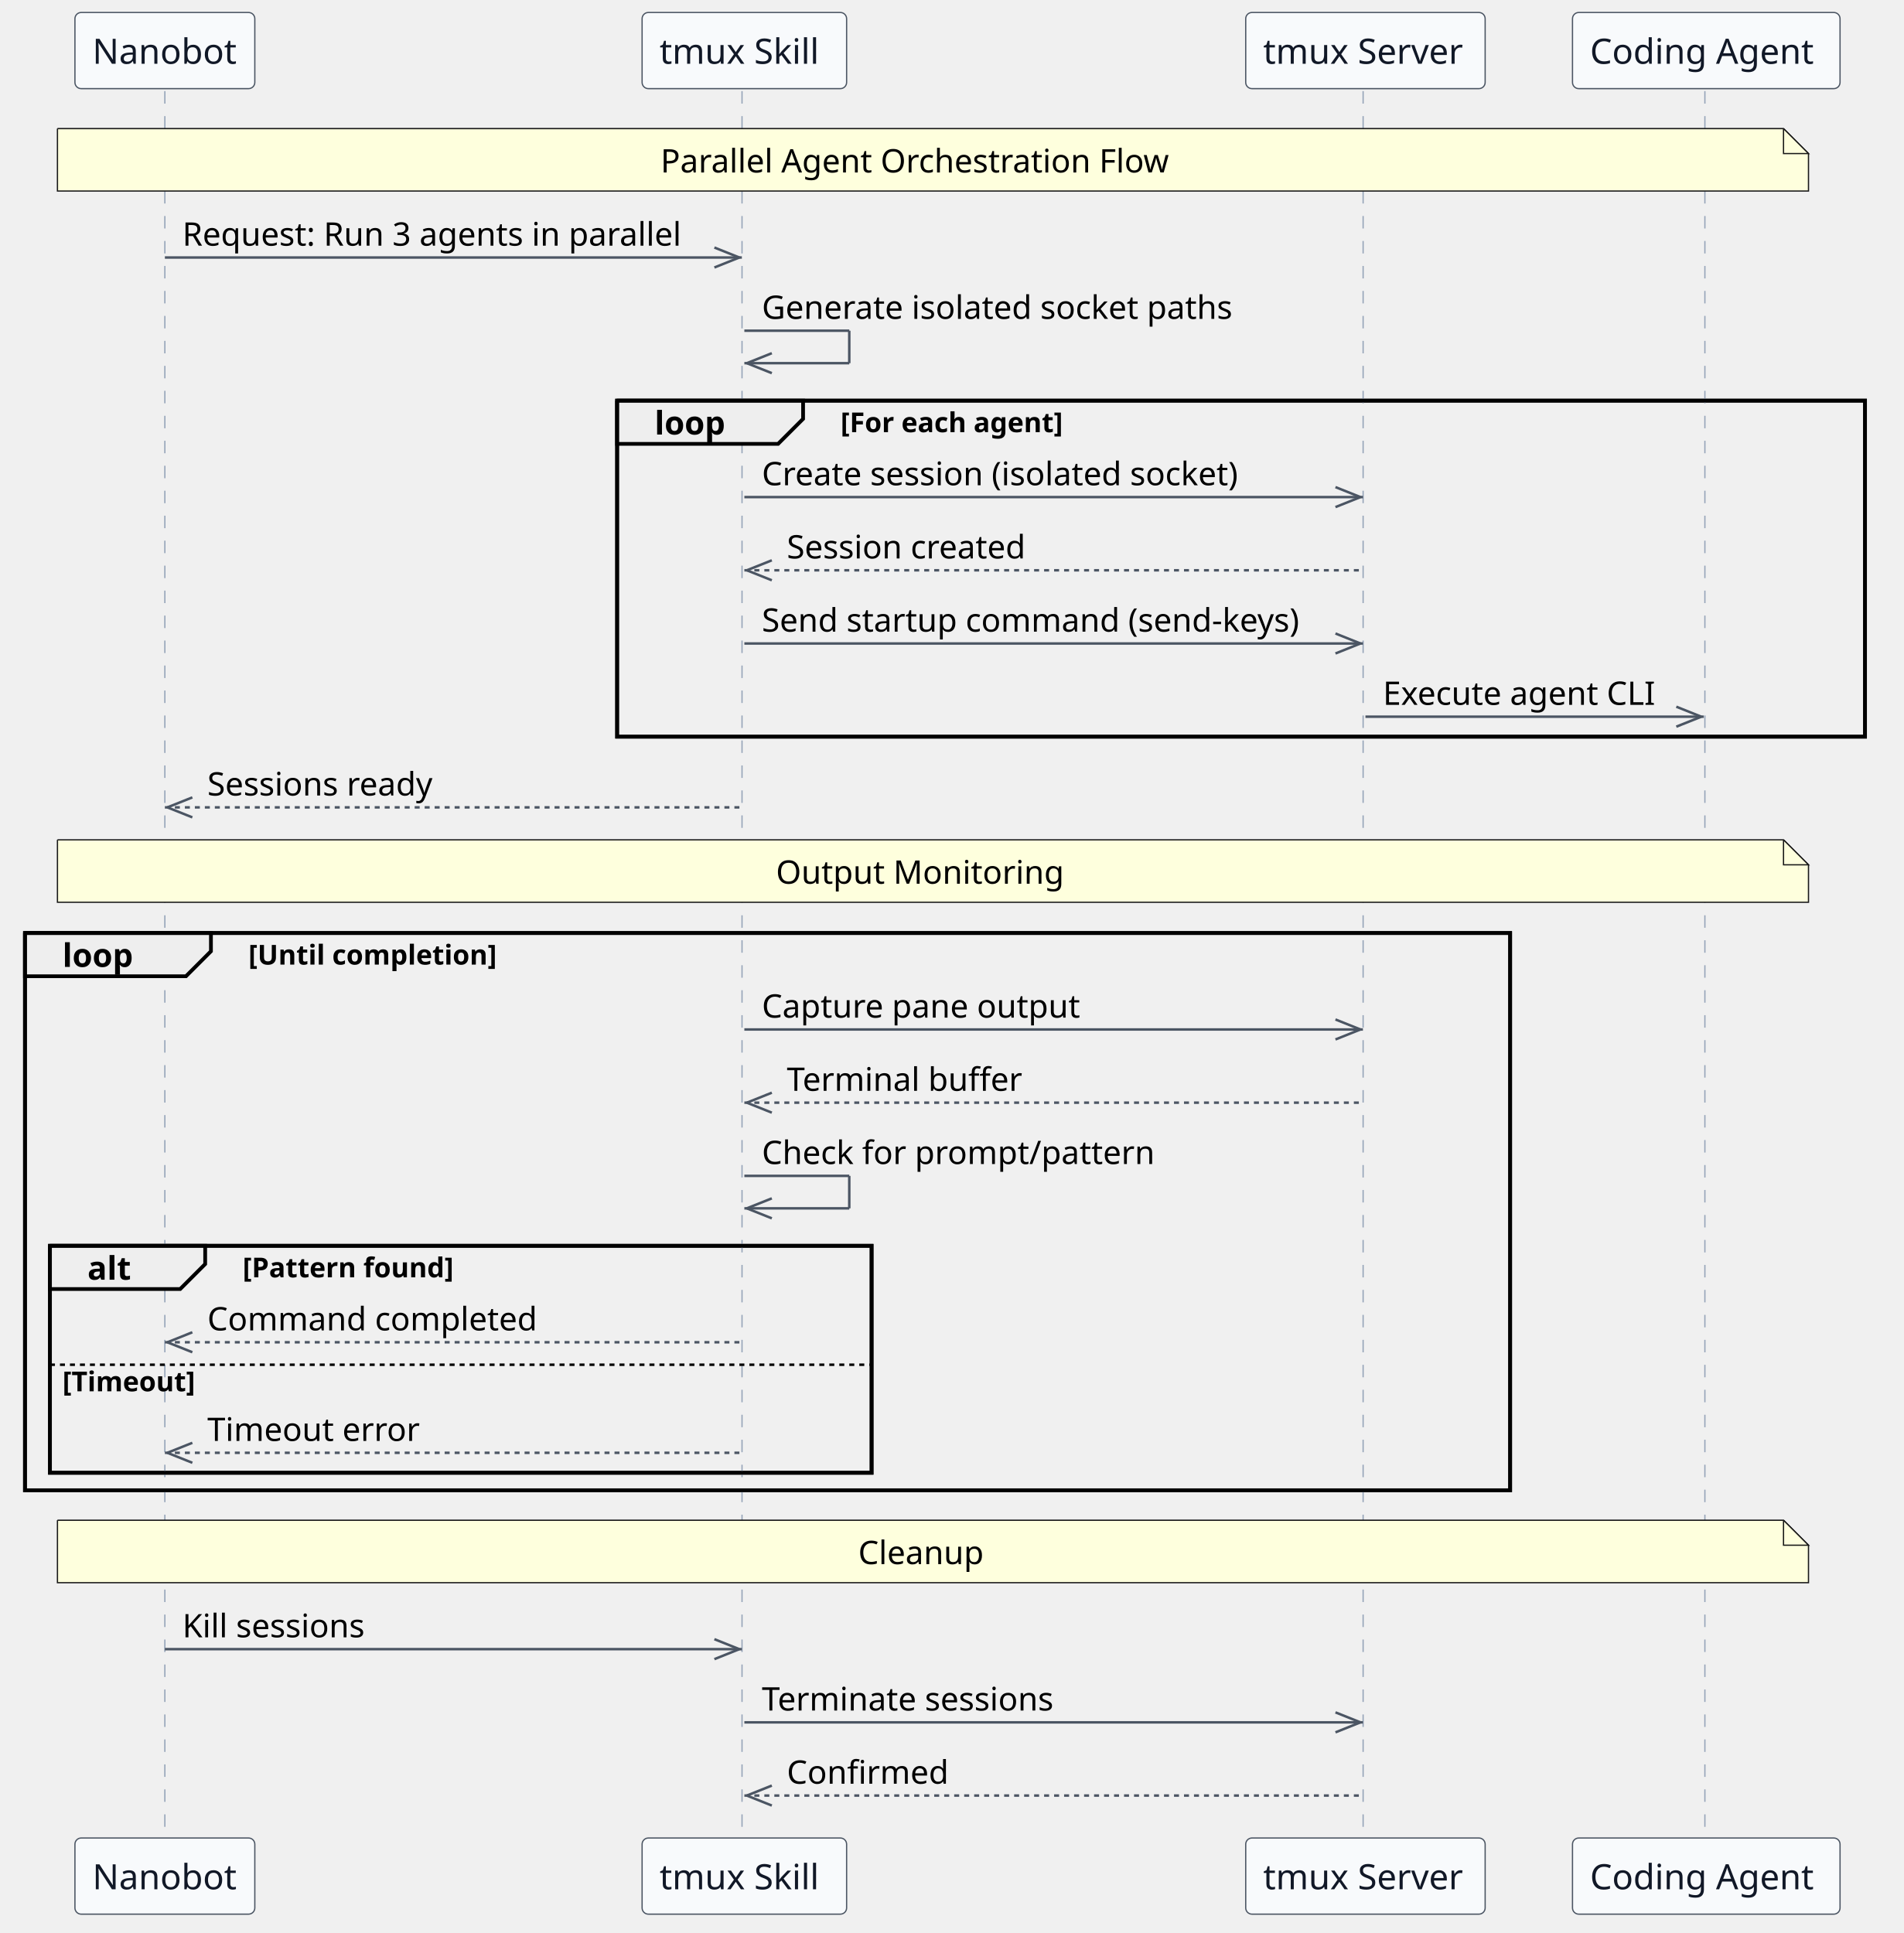
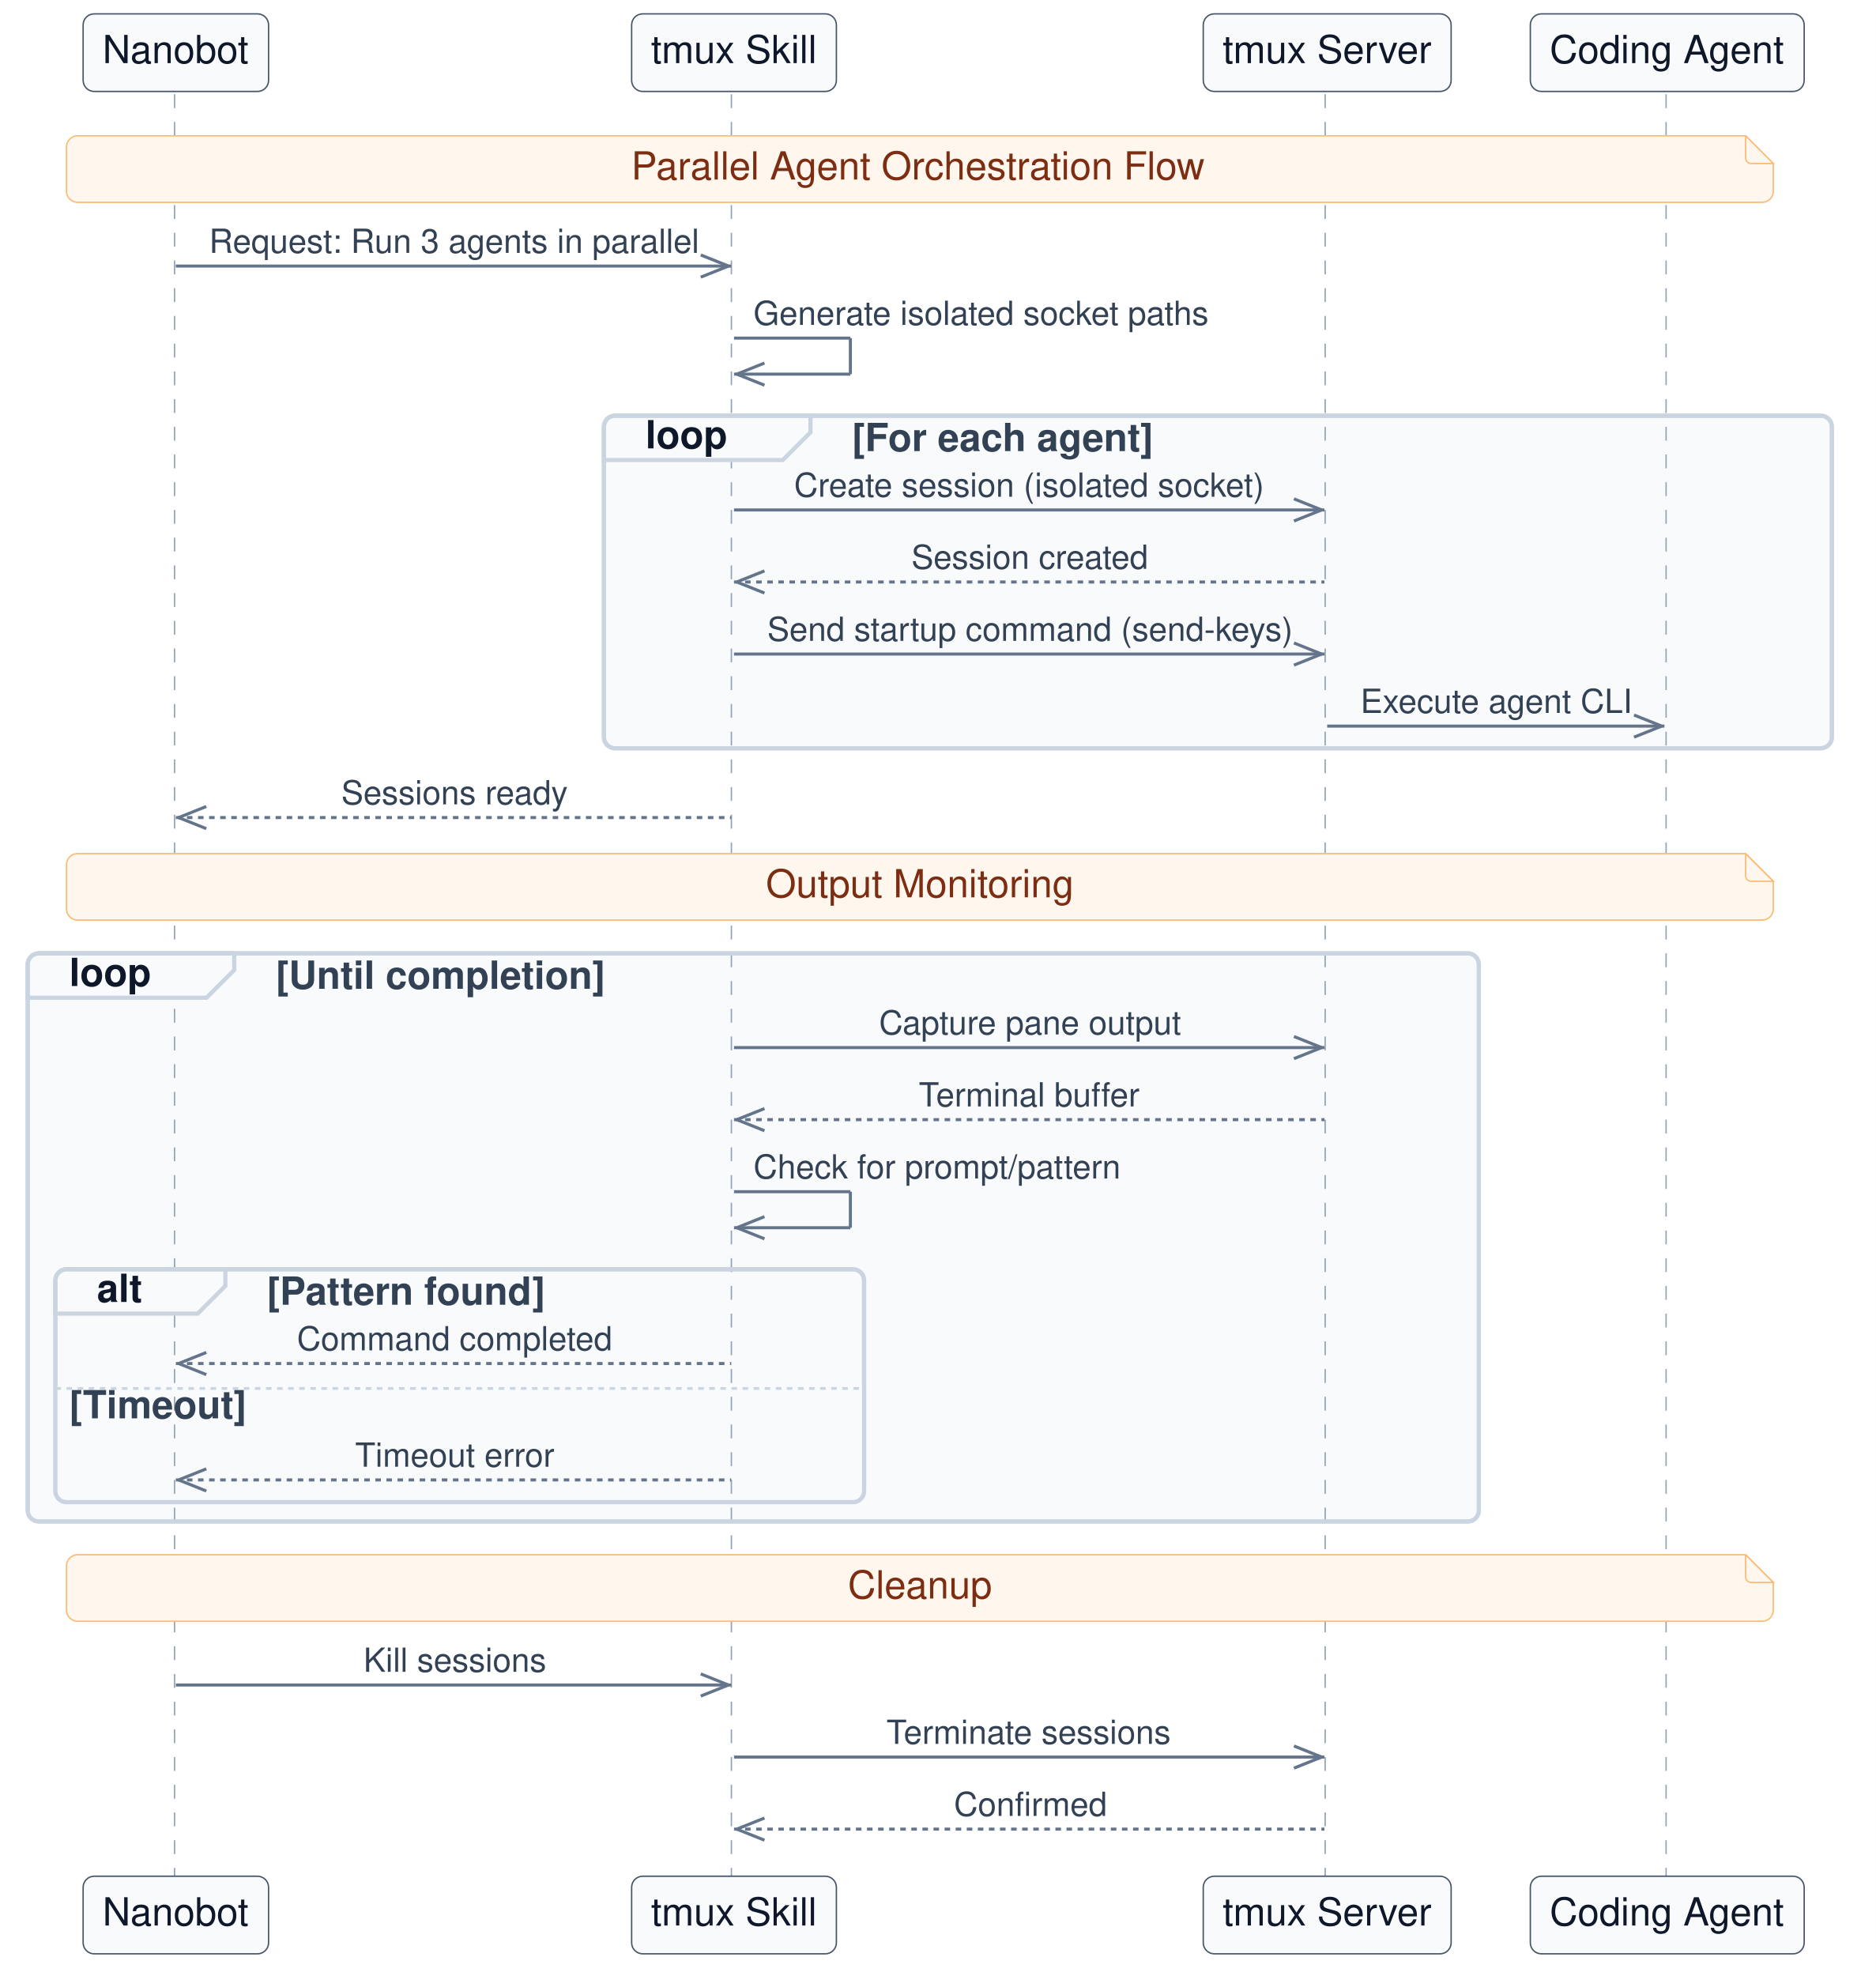
- <svg xmlns="http://www.w3.org/2000/svg" contentStyleType="text/css" data-diagram-type="SEQUENCE" height="774px" preserveAspectRatio="none" style="width:762px;height:774px;" version="1.1" viewBox="0 0 762 774" width="762px" zoomAndPan="magnify">
-   <defs>
-     <style>
- @media (prefers-color-scheme: dark) {
-   text { fill: #e5e7eb !important; }
-   path, line, rect, circle, ellipse, polygon, polyline { stroke: #cbd5e1 !important; }
-   .entity rect, .participant rect, .participant path, .sequenceLine rect, .class rect, .component rect, .component path, .note rect { fill: #111827 !important; }
-   .cluster path { fill: none !important; }
-   polygon { fill: #cbd5e1 !important; }
- }
- </style>
-   </defs>
+ <svg xmlns="http://www.w3.org/2000/svg" contentStyleType="text/css" data-diagram-type="SEQUENCE" height="713px" preserveAspectRatio="none" style="width:677px;height:713px;background:#FFFFFF;" version="1.1" viewBox="0 0 677 713" width="677px" zoomAndPan="magnify">
+   <defs />
+   <rect data-xfeat-white-canvas="true" fill="#FFFFFF" height="100%" width="100%" x="0" y="0" />
  <g>
-     <rect fill="none" height="134.553" style="stroke:#000000;stroke-width:1.5;" width="499.576" x="247.055" y="160.42" />
-     <rect fill="none" height="223.129" style="stroke:#000000;stroke-width:1.5;" width="594.556" x="10" y="373.594" />
-     <rect fill="none" height="90.887" style="stroke:#000000;stroke-width:1.5;" width="328.929" x="20" y="498.836" />
-     <g class="participant-lifeline" data-entity-uid="part1" data-qualified-name="N" data-source-line="11" id="part1-lifeline">
+     <rect fill="#F8FAFC" height="120" rx="4" ry="4" style="stroke:#CBD5E1;stroke-width:1.5;" width="443.183" x="217.962" y="150" />
+     <rect fill="#F8FAFC" height="205" rx="4" ry="4" style="stroke:#CBD5E1;stroke-width:1.5;" width="523.726" x="10" y="344" />
+     <rect fill="#F8FAFC" height="84" rx="4" ry="4" style="stroke:#CBD5E1;stroke-width:1.5;" width="291.859" x="20" y="458" />
+     <path d="M20,500 L311.859,500 L311.859,538 A4,4 0 0 1 307.859,542 L24,542 A4,4 0 0 1 20,538 L20,500" fill="#F8FAFC" style="stroke:none;stroke-width:1;" />
+     <g class="participant-lifeline" data-entity-uid="part1" data-qualified-name="N" data-source-line="2" id="part1-lifeline">
      <g>
-         <rect fill="#000000" fill-opacity="0" height="700.477" width="8" x="62.005" y="36.488" />
-         <line style="stroke:#94A3B8;stroke-width:0.5;stroke-dasharray:5,5;" x1="66" x2="66" y1="36.488" y2="736.965" />
+         <rect fill="#000000" fill-opacity="0" height="644" width="8" x="59.465" y="34" />
+         <line style="stroke:#94A3B8;stroke-width:0.5;stroke-dasharray:5,5;" x1="63" x2="63" y1="34" y2="678" />
      </g>
    </g>
-     <g class="participant-lifeline" data-entity-uid="part2" data-qualified-name="T" data-source-line="12" id="part2-lifeline">
+     <g class="participant-lifeline" data-entity-uid="part2" data-qualified-name="T" data-source-line="3" id="part2-lifeline">
      <g>
-         <rect fill="#000000" fill-opacity="0" height="700.477" width="8" x="293.992" y="36.488" />
-         <line style="stroke:#94A3B8;stroke-width:0.5;stroke-dasharray:5,5;" x1="297.055" x2="297.055" y1="36.488" y2="736.965" />
+         <rect fill="#000000" fill-opacity="0" height="644" width="8" x="260.911" y="34" />
+         <line style="stroke:#94A3B8;stroke-width:0.5;stroke-dasharray:5,5;" x1="263.962" x2="263.962" y1="34" y2="678" />
      </g>
    </g>
-     <g class="participant-lifeline" data-entity-uid="part3" data-qualified-name="S" data-source-line="13" id="part3-lifeline">
+     <g class="participant-lifeline" data-entity-uid="part3" data-qualified-name="S" data-source-line="4" id="part3-lifeline">
      <g>
-         <rect fill="#000000" fill-opacity="0" height="700.477" width="8" x="542.629" y="36.488" />
-         <line style="stroke:#94A3B8;stroke-width:0.5;stroke-dasharray:5,5;" x1="545.703" x2="545.703" y1="36.488" y2="736.965" />
+         <rect fill="#000000" fill-opacity="0" height="644" width="8" x="474.995" y="34" />
+         <line style="stroke:#94A3B8;stroke-width:0.5;stroke-dasharray:5,5;" x1="478.264" x2="478.264" y1="34" y2="678" />
      </g>
    </g>
-     <g class="participant-lifeline" data-entity-uid="part4" data-qualified-name="A" data-source-line="14" id="part4-lifeline">
+     <g class="participant-lifeline" data-entity-uid="part4" data-qualified-name="A" data-source-line="5" id="part4-lifeline">
      <g>
-         <rect fill="#000000" fill-opacity="0" height="700.477" width="8" x="679.078" y="36.488" />
-         <line style="stroke:#94A3B8;stroke-width:0.5;stroke-dasharray:5,5;" x1="682.525" x2="682.525" y1="36.488" y2="736.965" />
+         <rect fill="#000000" fill-opacity="0" height="644" width="8" x="597.725" y="34" />
+         <line style="stroke:#94A3B8;stroke-width:0.5;stroke-dasharray:5,5;" x1="601.305" x2="601.305" y1="34" y2="678" />
      </g>
    </g>
-     <g class="participant participant-head" data-entity-uid="part1" data-qualified-name="N" data-source-line="11" id="part1-head">
-       <rect fill="#F8FAFC" height="30.488" rx="2.5" ry="2.5" style="stroke:#4B5563;stroke-width:0.5;" width="72.01" x="30" y="5" />
-       <text fill="#111827" font-family="sans-serif" font-size="14" lengthAdjust="spacing" textLength="58.01" x="37" y="25.535">Nanobot</text>
+     <g class="participant participant-head" data-entity-uid="part1" data-qualified-name="N" data-source-line="2" id="part1-head">
+       <rect fill="#F8FAFC" height="28" rx="4" ry="4" style="stroke:#475569;stroke-width:0.5;" width="66.931" x="30" y="5" />
+       <text fill="#0F172A" font-family="Helvetica" font-size="14" lengthAdjust="spacing" textLength="52.931" x="37" y="22.78">Nanobot</text>
    </g>
-     <g class="participant participant-tail" data-entity-uid="part1" data-qualified-name="N" data-source-line="11" id="part1-tail">
-       <rect fill="#F8FAFC" height="30.488" rx="2.5" ry="2.5" style="stroke:#4B5563;stroke-width:0.5;" width="72.01" x="30" y="735.965" />
-       <text fill="#111827" font-family="sans-serif" font-size="14" lengthAdjust="spacing" textLength="58.01" x="37" y="756.5">Nanobot</text>
+     <g class="participant participant-tail" data-entity-uid="part1" data-qualified-name="N" data-source-line="2" id="part1-tail">
+       <rect fill="#F8FAFC" height="28" rx="4" ry="4" style="stroke:#475569;stroke-width:0.5;" width="66.931" x="30" y="677" />
+       <text fill="#0F172A" font-family="Helvetica" font-size="14" lengthAdjust="spacing" textLength="52.931" x="37" y="694.78">Nanobot</text>
    </g>
-     <g class="participant participant-head" data-entity-uid="part2" data-qualified-name="T" data-source-line="12" id="part2-head">
-       <rect fill="#F8FAFC" height="30.488" rx="2.5" ry="2.5" style="stroke:#4B5563;stroke-width:0.5;" width="81.874" x="257.055" y="5" />
-       <text fill="#111827" font-family="sans-serif" font-size="14" lengthAdjust="spacing" textLength="67.874" x="264.055" y="25.535">tmux Skill</text>
+     <g class="participant participant-head" data-entity-uid="part2" data-qualified-name="T" data-source-line="3" id="part2-head">
+       <rect fill="#F8FAFC" height="28" rx="4" ry="4" style="stroke:#475569;stroke-width:0.5;" width="73.897" x="227.962" y="5" />
+       <text fill="#0F172A" font-family="Helvetica" font-size="14" lengthAdjust="spacing" textLength="59.897" x="234.962" y="22.78">tmux Skill</text>
    </g>
-     <g class="participant participant-tail" data-entity-uid="part2" data-qualified-name="T" data-source-line="12" id="part2-tail">
-       <rect fill="#F8FAFC" height="30.488" rx="2.5" ry="2.5" style="stroke:#4B5563;stroke-width:0.5;" width="81.874" x="257.055" y="735.965" />
-       <text fill="#111827" font-family="sans-serif" font-size="14" lengthAdjust="spacing" textLength="67.874" x="264.055" y="756.5">tmux Skill</text>
+     <g class="participant participant-tail" data-entity-uid="part2" data-qualified-name="T" data-source-line="3" id="part2-tail">
+       <rect fill="#F8FAFC" height="28" rx="4" ry="4" style="stroke:#475569;stroke-width:0.5;" width="73.897" x="227.962" y="677" />
+       <text fill="#0F172A" font-family="Helvetica" font-size="14" lengthAdjust="spacing" textLength="59.897" x="234.962" y="694.78">tmux Skill</text>
    </g>
-     <g class="participant participant-head" data-entity-uid="part3" data-qualified-name="S" data-source-line="13" id="part3-head">
-       <rect fill="#F8FAFC" height="30.488" rx="2.5" ry="2.5" style="stroke:#4B5563;stroke-width:0.5;" width="95.853" x="498.703" y="5" />
-       <text fill="#111827" font-family="sans-serif" font-size="14" lengthAdjust="spacing" textLength="81.853" x="505.703" y="25.535">tmux Server</text>
+     <g class="participant participant-head" data-entity-uid="part3" data-qualified-name="S" data-source-line="4" id="part3-head">
+       <rect fill="#F8FAFC" height="28" rx="4" ry="4" style="stroke:#475569;stroke-width:0.5;" width="89.462" x="434.264" y="5" />
+       <text fill="#0F172A" font-family="Helvetica" font-size="14" lengthAdjust="spacing" textLength="75.462" x="441.264" y="22.78">tmux Server</text>
    </g>
-     <g class="participant participant-tail" data-entity-uid="part3" data-qualified-name="S" data-source-line="13" id="part3-tail">
-       <rect fill="#F8FAFC" height="30.488" rx="2.5" ry="2.5" style="stroke:#4B5563;stroke-width:0.5;" width="95.853" x="498.703" y="735.965" />
-       <text fill="#111827" font-family="sans-serif" font-size="14" lengthAdjust="spacing" textLength="81.853" x="505.703" y="756.5">tmux Server</text>
+     <g class="participant participant-tail" data-entity-uid="part3" data-qualified-name="S" data-source-line="4" id="part3-tail">
+       <rect fill="#F8FAFC" height="28" rx="4" ry="4" style="stroke:#475569;stroke-width:0.5;" width="89.462" x="434.264" y="677" />
+       <text fill="#0F172A" font-family="Helvetica" font-size="14" lengthAdjust="spacing" textLength="75.462" x="441.264" y="694.78">tmux Server</text>
    </g>
-     <g class="participant participant-head" data-entity-uid="part4" data-qualified-name="A" data-source-line="14" id="part4-head">
-       <rect fill="#F8FAFC" height="30.488" rx="2.5" ry="2.5" style="stroke:#4B5563;stroke-width:0.5;" width="107.106" x="629.525" y="5" />
-       <text fill="#111827" font-family="sans-serif" font-size="14" lengthAdjust="spacing" textLength="93.106" x="636.525" y="25.535">Coding Agent</text>
+     <g class="participant participant-head" data-entity-uid="part4" data-qualified-name="A" data-source-line="5" id="part4-head">
+       <rect fill="#F8FAFC" height="28" rx="4" ry="4" style="stroke:#475569;stroke-width:0.5;" width="98.841" x="552.305" y="5" />
+       <text fill="#0F172A" font-family="Helvetica" font-size="14" lengthAdjust="spacing" textLength="84.841" x="559.305" y="22.78">Coding Agent</text>
    </g>
-     <g class="participant participant-tail" data-entity-uid="part4" data-qualified-name="A" data-source-line="14" id="part4-tail">
-       <rect fill="#F8FAFC" height="30.488" rx="2.5" ry="2.5" style="stroke:#4B5563;stroke-width:0.5;" width="107.106" x="629.525" y="735.965" />
-       <text fill="#111827" font-family="sans-serif" font-size="14" lengthAdjust="spacing" textLength="93.106" x="636.525" y="756.5">Coding Agent</text>
+     <g class="participant participant-tail" data-entity-uid="part4" data-qualified-name="A" data-source-line="5" id="part4-tail">
+       <rect fill="#F8FAFC" height="28" rx="4" ry="4" style="stroke:#475569;stroke-width:0.5;" width="98.841" x="552.305" y="677" />
+       <text fill="#0F172A" font-family="Helvetica" font-size="14" lengthAdjust="spacing" textLength="84.841" x="559.305" y="694.78">Coding Agent</text>
    </g>
-     <path d="M23,51.488 L23,76.488 L724,76.488 L724,61.488 L714,51.488 L23,51.488" fill="#FEFFDD" style="stroke:#181818;stroke-width:0.5;" />
-     <path d="M714,51.488 L714,61.488 L724,61.488 L714,51.488" fill="#FEFFDD" style="stroke:#181818;stroke-width:0.5;" />
-     <text fill="#000000" font-family="sans-serif" font-size="13" lengthAdjust="spacing" textLength="209.746" x="264.443" y="69.057">Parallel Agent Orchestration Flow</text>
-     <g class="message" data-entity-1="part1" data-entity-2="part2" data-source-line="16" id="msg1">
-       <line style="stroke:#4B5563;stroke-width:1;" x1="295.992" x2="285.992" y1="103.109" y2="99.109" />
-       <line style="stroke:#4B5563;stroke-width:1;" x1="295.992" x2="285.992" y1="103.109" y2="107.109" />
-       <line style="stroke:#4B5563;stroke-width:1;" x1="66.005" x2="296.992" y1="103.109" y2="103.109" />
-       <text fill="#000000" font-family="sans-serif" font-size="13" lengthAdjust="spacing" textLength="207.987" x="73.005" y="98.367">Request: Run 3 agents in parallel</text>
+     <path d="M24,53 L24,69 A4,4 0 0 0 28,73 L636,73 A4,4 0 0 0 640,69 L640,59 L630,49 L28,49 A4,4 0 0 0 24,53" fill="#FFF7ED" style="stroke:#FDBA74;stroke-width:0.5;" />
+     <path d="M630,49 L630,57 A2,2 0 0 0 632,59 L640,59 L630,49" fill="#FFF7ED" style="stroke:#FDBA74;stroke-width:0.5;" />
+     <text fill="#7C2D12" font-family="Helvetica" font-size="14" lengthAdjust="spacing" textLength="208.537" x="227.804" y="64.78">Parallel Agent Orchestration Flow</text>
+     <g class="message" data-entity-1="part1" data-entity-2="part2" data-source-line="7" id="msg1">
+       <line style="stroke:#64748B;stroke-width:1.1;" x1="262.911" x2="252.911" y1="96" y2="92" />
+       <line style="stroke:#64748B;stroke-width:1.1;" x1="262.911" x2="252.911" y1="96" y2="100" />
+       <line style="stroke:#64748B;stroke-width:1.1;" x1="63.465" x2="263.911" y1="96" y2="96" />
+       <text fill="#334155" font-family="Helvetica" font-size="12" lengthAdjust="spacing" textLength="177.445" x="75.465" y="91.24">Request: Run 3 agents in parallel</text>
    </g>
-     <g class="message" data-entity-1="part2" data-entity-2="part2" data-source-line="17" id="msg2">
-       <line style="stroke:#4B5563;stroke-width:1;" x1="297.992" x2="339.992" y1="132.42" y2="132.42" />
-       <line style="stroke:#4B5563;stroke-width:1;" x1="339.992" x2="339.992" y1="132.42" y2="145.42" />
-       <line style="stroke:#4B5563;stroke-width:1;" x1="297.992" x2="339.992" y1="145.42" y2="145.42" />
-       <line style="stroke:#4B5563;stroke-width:1;" x1="298.992" x2="308.992" y1="145.42" y2="141.42" />
-       <line style="stroke:#4B5563;stroke-width:1;" x1="298.992" x2="308.992" y1="145.42" y2="149.42" />
-       <text fill="#000000" font-family="sans-serif" font-size="13" lengthAdjust="spacing" textLength="194.378" x="304.992" y="127.678">Generate isolated socket paths</text>
+     <g class="message" data-entity-1="part2" data-entity-2="part2" data-source-line="8" id="msg2">
+       <line style="stroke:#64748B;stroke-width:1.1;" x1="264.911" x2="306.911" y1="122" y2="122" />
+       <line style="stroke:#64748B;stroke-width:1.1;" x1="306.911" x2="306.911" y1="122" y2="135" />
+       <line style="stroke:#64748B;stroke-width:1.1;" x1="264.911" x2="306.911" y1="135" y2="135" />
+       <line style="stroke:#64748B;stroke-width:1.1;" x1="265.911" x2="275.911" y1="135" y2="131" />
+       <line style="stroke:#64748B;stroke-width:1.1;" x1="265.911" x2="275.911" y1="135" y2="139" />
+       <text fill="#334155" font-family="Helvetica" font-size="12" lengthAdjust="spacing" textLength="165.434" x="271.911" y="117.24">Generate isolated socket paths</text>
    </g>
-     <path d="M247.055,160.42 L321.502,160.42 L321.502,167.731 L311.502,177.731 L247.055,177.731 L247.055,160.42" fill="#EEEEEE" style="stroke:#000000;stroke-width:1.5;" />
-     <rect fill="none" height="134.553" style="stroke:#000000;stroke-width:1.5;" width="499.576" x="247.055" y="160.42" />
-     <text fill="#000000" font-family="sans-serif" font-size="13" font-weight="700" lengthAdjust="spacing" textLength="29.447" x="262.055" y="173.988">loop</text>
-     <text fill="#000000" font-family="sans-serif" font-size="11" font-weight="700" lengthAdjust="spacing" textLength="91.588" x="336.502" y="173.055">[For each agent]</text>
-     <g class="message" data-entity-1="part2" data-entity-2="part3" data-source-line="19" id="msg3">
-       <line style="stroke:#4B5563;stroke-width:1;" x1="544.629" x2="534.629" y1="199.041" y2="195.041" />
-       <line style="stroke:#4B5563;stroke-width:1;" x1="544.629" x2="534.629" y1="199.041" y2="203.041" />
-       <line style="stroke:#4B5563;stroke-width:1;" x1="297.992" x2="545.629" y1="199.041" y2="199.041" />
-       <text fill="#000000" font-family="sans-serif" font-size="13" lengthAdjust="spacing" textLength="199.139" x="304.992" y="194.299">Create session (isolated socket)</text>
+     <path d="M221.962,150 L292.507,150 L292.507,156 L282.507,166 L217.962,166 L217.962,154 A4,4 0 0 1 221.962,150" fill="#F8FAFC" style="stroke:#CBD5E1;stroke-width:1.5;" />
+     <rect fill="none" height="120" rx="4" ry="4" style="stroke:#CBD5E1;stroke-width:1.5;" width="443.183" x="217.962" y="150" />
+     <text fill="#0F172A" font-family="Helvetica" font-size="14" font-weight="700" lengthAdjust="spacing" textLength="29.545" x="232.962" y="161.78">loop</text>
+     <text fill="#334155" font-family="Helvetica" font-size="14" font-weight="700" lengthAdjust="spacing" textLength="108.903" x="307.507" y="162.78">[For each agent]</text>
+     <g class="message" data-entity-1="part2" data-entity-2="part3" data-source-line="10" id="msg3">
+       <line style="stroke:#64748B;stroke-width:1.1;" x1="476.995" x2="466.995" y1="184" y2="180" />
+       <line style="stroke:#64748B;stroke-width:1.1;" x1="476.995" x2="466.995" y1="184" y2="188" />
+       <line style="stroke:#64748B;stroke-width:1.1;" x1="264.911" x2="477.995" y1="184" y2="184" />
+       <text fill="#334155" font-family="Helvetica" font-size="12" lengthAdjust="spacing" textLength="170.742" x="286.582" y="179.24">Create session (isolated socket)</text>
    </g>
-     <g class="message" data-entity-1="part3" data-entity-2="part2" data-source-line="20" id="msg4">
-       <line style="stroke:#4B5563;stroke-width:1;" x1="298.992" x2="308.992" y1="228.352" y2="224.352" />
-       <line style="stroke:#4B5563;stroke-width:1;" x1="298.992" x2="308.992" y1="228.352" y2="232.352" />
-       <line style="stroke:#4B5563;stroke-width:1;stroke-dasharray:2,2;" x1="297.992" x2="545.629" y1="228.352" y2="228.352" />
-       <text fill="#000000" font-family="sans-serif" font-size="13" lengthAdjust="spacing" textLength="98.109" x="314.992" y="223.609">Session created</text>
+     <g class="message" data-entity-1="part3" data-entity-2="part2" data-source-line="11" id="msg4">
+       <line style="stroke:#64748B;stroke-width:1.1;" x1="265.911" x2="275.911" y1="210" y2="206" />
+       <line style="stroke:#64748B;stroke-width:1.1;" x1="265.911" x2="275.911" y1="210" y2="214" />
+       <line style="stroke:#64748B;stroke-width:1.1;stroke-dasharray:2,2;" x1="264.911" x2="477.995" y1="210" y2="210" />
+       <text fill="#334155" font-family="Helvetica" font-size="12" lengthAdjust="spacing" textLength="86.051" x="328.927" y="205.24">Session created</text>
    </g>
-     <g class="message" data-entity-1="part2" data-entity-2="part3" data-source-line="21" id="msg5">
-       <line style="stroke:#4B5563;stroke-width:1;" x1="544.629" x2="534.629" y1="257.662" y2="253.662" />
-       <line style="stroke:#4B5563;stroke-width:1;" x1="544.629" x2="534.629" y1="257.662" y2="261.662" />
-       <line style="stroke:#4B5563;stroke-width:1;" x1="297.992" x2="545.629" y1="257.662" y2="257.662" />
-       <text fill="#000000" font-family="sans-serif" font-size="13" lengthAdjust="spacing" textLength="224.637" x="304.992" y="252.92">Send startup command (send-keys)</text>
+     <g class="message" data-entity-1="part2" data-entity-2="part3" data-source-line="12" id="msg5">
+       <line style="stroke:#64748B;stroke-width:1.1;" x1="476.995" x2="466.995" y1="236" y2="232" />
+       <line style="stroke:#64748B;stroke-width:1.1;" x1="476.995" x2="466.995" y1="236" y2="240" />
+       <line style="stroke:#64748B;stroke-width:1.1;" x1="264.911" x2="477.995" y1="236" y2="236" />
+       <text fill="#334155" font-family="Helvetica" font-size="12" lengthAdjust="spacing" textLength="190.084" x="276.911" y="231.24">Send startup command (send-keys)</text>
    </g>
-     <g class="message" data-entity-1="part3" data-entity-2="part4" data-source-line="22" id="msg6">
-       <line style="stroke:#4B5563;stroke-width:1;" x1="681.078" x2="671.078" y1="286.973" y2="282.973" />
-       <line style="stroke:#4B5563;stroke-width:1;" x1="681.078" x2="671.078" y1="286.973" y2="290.973" />
-       <line style="stroke:#4B5563;stroke-width:1;" x1="546.629" x2="682.078" y1="286.973" y2="286.973" />
-       <text fill="#000000" font-family="sans-serif" font-size="13" lengthAdjust="spacing" textLength="112.449" x="553.629" y="282.231">Execute agent CLI</text>
+     <g class="message" data-entity-1="part3" data-entity-2="part4" data-source-line="13" id="msg6">
+       <line style="stroke:#64748B;stroke-width:1.1;" x1="599.725" x2="589.725" y1="262" y2="258" />
+       <line style="stroke:#64748B;stroke-width:1.1;" x1="599.725" x2="589.725" y1="262" y2="266" />
+       <line style="stroke:#64748B;stroke-width:1.1;" x1="478.995" x2="600.725" y1="262" y2="262" />
+       <text fill="#334155" font-family="Helvetica" font-size="12" lengthAdjust="spacing" textLength="98.731" x="490.995" y="257.24">Execute agent CLI</text>
    </g>
-     <g class="message" data-entity-1="part2" data-entity-2="part1" data-source-line="24" id="msg7">
-       <line style="stroke:#4B5563;stroke-width:1;" x1="67.005" x2="77.005" y1="323.283" y2="319.283" />
-       <line style="stroke:#4B5563;stroke-width:1;" x1="67.005" x2="77.005" y1="323.283" y2="327.283" />
-       <line style="stroke:#4B5563;stroke-width:1;stroke-dasharray:2,2;" x1="66.005" x2="296.992" y1="323.283" y2="323.283" />
-       <text fill="#000000" font-family="sans-serif" font-size="13" lengthAdjust="spacing" textLength="92.765" x="83.005" y="318.541">Sessions ready</text>
+     <g class="message" data-entity-1="part2" data-entity-2="part1" data-source-line="15" id="msg7">
+       <line style="stroke:#64748B;stroke-width:1.1;" x1="64.465" x2="74.465" y1="295" y2="291" />
+       <line style="stroke:#64748B;stroke-width:1.1;" x1="64.465" x2="74.465" y1="295" y2="299" />
+       <line style="stroke:#64748B;stroke-width:1.1;stroke-dasharray:2,2;" x1="63.465" x2="263.911" y1="295" y2="295" />
+       <text fill="#334155" font-family="Helvetica" font-size="12" lengthAdjust="spacing" textLength="82.043" x="123.166" y="290.24">Sessions ready</text>
    </g>
-     <path d="M23,336.283 L23,361.283 L724,361.283 L724,346.283 L714,336.283 L23,336.283" fill="#FEFFDD" style="stroke:#181818;stroke-width:0.5;" />
-     <path d="M714,336.283 L714,346.283 L724,346.283 L714,336.283" fill="#FEFFDD" style="stroke:#181818;stroke-width:0.5;" />
-     <text fill="#000000" font-family="sans-serif" font-size="13" lengthAdjust="spacing" textLength="117.362" x="310.635" y="353.852">Output Monitoring</text>
-     <path d="M10,373.594 L84.447,373.594 L84.447,380.904 L74.447,390.904 L10,390.904 L10,373.594" fill="#EEEEEE" style="stroke:#000000;stroke-width:1.5;" />
-     <rect fill="none" height="223.129" style="stroke:#000000;stroke-width:1.5;" width="594.556" x="10" y="373.594" />
-     <text fill="#000000" font-family="sans-serif" font-size="13" font-weight="700" lengthAdjust="spacing" textLength="29.447" x="25" y="387.162">loop</text>
-     <text fill="#000000" font-family="sans-serif" font-size="11" font-weight="700" lengthAdjust="spacing" textLength="101.857" x="99.447" y="386.228">[Until completion]</text>
-     <g class="message" data-entity-1="part2" data-entity-2="part3" data-source-line="27" id="msg8">
-       <line style="stroke:#4B5563;stroke-width:1;" x1="544.629" x2="534.629" y1="412.215" y2="408.215" />
-       <line style="stroke:#4B5563;stroke-width:1;" x1="544.629" x2="534.629" y1="412.215" y2="416.215" />
-       <line style="stroke:#4B5563;stroke-width:1;" x1="297.992" x2="545.629" y1="412.215" y2="412.215" />
-       <text fill="#000000" font-family="sans-serif" font-size="13" lengthAdjust="spacing" textLength="130.774" x="304.992" y="407.473">Capture pane output</text>
+     <path d="M24,312 L24,328 A4,4 0 0 0 28,332 L636,332 A4,4 0 0 0 640,328 L640,318 L630,308 L28,308 A4,4 0 0 0 24,312" fill="#FFF7ED" style="stroke:#FDBA74;stroke-width:0.5;" />
+     <path d="M630,308 L630,316 A2,2 0 0 0 632,318 L640,318 L630,308" fill="#FFF7ED" style="stroke:#FDBA74;stroke-width:0.5;" />
+     <text fill="#7C2D12" font-family="Helvetica" font-size="14" lengthAdjust="spacing" textLength="111.282" x="276.432" y="323.78">Output Monitoring</text>
+     <path d="M14,344 L84.545,344 L84.545,350 L74.545,360 L10,360 L10,348 A4,4 0 0 1 14,344" fill="#F8FAFC" style="stroke:#CBD5E1;stroke-width:1.5;" />
+     <rect fill="none" height="205" rx="4" ry="4" style="stroke:#CBD5E1;stroke-width:1.5;" width="523.726" x="10" y="344" />
+     <text fill="#0F172A" font-family="Helvetica" font-size="14" font-weight="700" lengthAdjust="spacing" textLength="29.545" x="25" y="355.78">loop</text>
+     <text fill="#334155" font-family="Helvetica" font-size="14" font-weight="700" lengthAdjust="spacing" textLength="118.986" x="99.545" y="356.78">[Until completion]</text>
+     <g class="message" data-entity-1="part2" data-entity-2="part3" data-source-line="18" id="msg8">
+       <line style="stroke:#64748B;stroke-width:1.1;" x1="476.995" x2="466.995" y1="378" y2="374" />
+       <line style="stroke:#64748B;stroke-width:1.1;" x1="476.995" x2="466.995" y1="378" y2="382" />
+       <line style="stroke:#64748B;stroke-width:1.1;" x1="264.911" x2="477.995" y1="378" y2="378" />
+       <text fill="#334155" font-family="Helvetica" font-size="12" lengthAdjust="spacing" textLength="109.418" x="317.244" y="373.24">Capture pane output</text>
    </g>
-     <g class="message" data-entity-1="part3" data-entity-2="part2" data-source-line="28" id="msg9">
-       <line style="stroke:#4B5563;stroke-width:1;" x1="298.992" x2="308.992" y1="441.525" y2="437.525" />
-       <line style="stroke:#4B5563;stroke-width:1;" x1="298.992" x2="308.992" y1="441.525" y2="445.525" />
-       <line style="stroke:#4B5563;stroke-width:1;stroke-dasharray:2,2;" x1="297.992" x2="545.629" y1="441.525" y2="441.525" />
-       <text fill="#000000" font-family="sans-serif" font-size="13" lengthAdjust="spacing" textLength="98.166" x="314.992" y="436.783">Terminal buffer</text>
+     <g class="message" data-entity-1="part3" data-entity-2="part2" data-source-line="19" id="msg9">
+       <line style="stroke:#64748B;stroke-width:1.1;" x1="265.911" x2="275.911" y1="404" y2="400" />
+       <line style="stroke:#64748B;stroke-width:1.1;" x1="265.911" x2="275.911" y1="404" y2="408" />
+       <line style="stroke:#64748B;stroke-width:1.1;stroke-dasharray:2,2;" x1="264.911" x2="477.995" y1="404" y2="404" />
+       <text fill="#334155" font-family="Helvetica" font-size="12" lengthAdjust="spacing" textLength="80.695" x="331.605" y="399.24">Terminal buffer</text>
    </g>
-     <g class="message" data-entity-1="part2" data-entity-2="part2" data-source-line="29" id="msg10">
-       <line style="stroke:#4B5563;stroke-width:1;" x1="297.992" x2="339.992" y1="470.836" y2="470.836" />
-       <line style="stroke:#4B5563;stroke-width:1;" x1="339.992" x2="339.992" y1="470.836" y2="483.836" />
-       <line style="stroke:#4B5563;stroke-width:1;" x1="297.992" x2="339.992" y1="483.836" y2="483.836" />
-       <line style="stroke:#4B5563;stroke-width:1;" x1="298.992" x2="308.992" y1="483.836" y2="479.836" />
-       <line style="stroke:#4B5563;stroke-width:1;" x1="298.992" x2="308.992" y1="483.836" y2="487.836" />
-       <text fill="#000000" font-family="sans-serif" font-size="13" lengthAdjust="spacing" textLength="164.074" x="304.992" y="466.094">Check for prompt/pattern</text>
+     <g class="message" data-entity-1="part2" data-entity-2="part2" data-source-line="20" id="msg10">
+       <line style="stroke:#64748B;stroke-width:1.1;" x1="264.911" x2="306.911" y1="430" y2="430" />
+       <line style="stroke:#64748B;stroke-width:1.1;" x1="306.911" x2="306.911" y1="430" y2="443" />
+       <line style="stroke:#64748B;stroke-width:1.1;" x1="264.911" x2="306.911" y1="443" y2="443" />
+       <line style="stroke:#64748B;stroke-width:1.1;" x1="265.911" x2="275.911" y1="443" y2="439" />
+       <line style="stroke:#64748B;stroke-width:1.1;" x1="265.911" x2="275.911" y1="443" y2="447" />
+       <text fill="#334155" font-family="Helvetica" font-size="12" lengthAdjust="spacing" textLength="132.727" x="271.911" y="425.24">Check for prompt/pattern</text>
    </g>
-     <path d="M20,498.836 L82.139,498.836 L82.139,506.147 L72.139,516.146 L20,516.146 L20,498.836" fill="#EEEEEE" style="stroke:#000000;stroke-width:1.5;" />
-     <rect fill="none" height="90.887" style="stroke:#000000;stroke-width:1.5;" width="328.929" x="20" y="498.836" />
-     <text fill="#000000" font-family="sans-serif" font-size="13" font-weight="700" lengthAdjust="spacing" textLength="17.139" x="35" y="512.404">alt</text>
-     <text fill="#000000" font-family="sans-serif" font-size="11" font-weight="700" lengthAdjust="spacing" textLength="85.9" x="97.139" y="511.471">[Pattern found]</text>
-     <g class="message" data-entity-1="part2" data-entity-2="part1" data-source-line="31" id="msg11">
-       <line style="stroke:#4B5563;stroke-width:1;" x1="67.005" x2="77.005" y1="537.457" y2="533.457" />
-       <line style="stroke:#4B5563;stroke-width:1;" x1="67.005" x2="77.005" y1="537.457" y2="541.457" />
-       <line style="stroke:#4B5563;stroke-width:1;stroke-dasharray:2,2;" x1="66.005" x2="296.992" y1="537.457" y2="537.457" />
-       <text fill="#000000" font-family="sans-serif" font-size="13" lengthAdjust="spacing" textLength="135.046" x="83.005" y="532.715">Command completed</text>
+     <path d="M24,458 L81.338,458 L81.338,464 L71.338,474 L20,474 L20,462 A4,4 0 0 1 24,458" fill="#F8FAFC" style="stroke:#CBD5E1;stroke-width:1.5;" />
+     <rect fill="none" height="84" rx="4" ry="4" style="stroke:#CBD5E1;stroke-width:1.5;" width="291.859" x="20" y="458" />
+     <text fill="#0F172A" font-family="Helvetica" font-size="14" font-weight="700" lengthAdjust="spacing" textLength="16.338" x="35" y="469.78">alt</text>
+     <text fill="#334155" font-family="Helvetica" font-size="14" font-weight="700" lengthAdjust="spacing" textLength="100.317" x="96.338" y="470.78">[Pattern found]</text>
+     <g class="message" data-entity-1="part2" data-entity-2="part1" data-source-line="22" id="msg11">
+       <line style="stroke:#64748B;stroke-width:1.1;" x1="64.465" x2="74.465" y1="492" y2="488" />
+       <line style="stroke:#64748B;stroke-width:1.1;" x1="64.465" x2="74.465" y1="492" y2="496" />
+       <line style="stroke:#64748B;stroke-width:1.1;stroke-dasharray:2,2;" x1="63.465" x2="263.911" y1="492" y2="492" />
+       <text fill="#334155" font-family="Helvetica" font-size="12" lengthAdjust="spacing" textLength="114.053" x="107.162" y="487.24">Command completed</text>
    </g>
-     <line style="stroke:#000000;stroke-width:1;stroke-dasharray:2,2;" x1="20" x2="348.929" y1="546.457" y2="546.457" />
-     <text fill="#000000" font-family="sans-serif" font-size="11" font-weight="700" lengthAdjust="spacing" textLength="55.14" x="25" y="557.092">[Timeout]</text>
-     <g class="message" data-entity-1="part2" data-entity-2="part1" data-source-line="33" id="msg12">
-       <line style="stroke:#4B5563;stroke-width:1;" x1="67.005" x2="77.005" y1="581.723" y2="577.723" />
-       <line style="stroke:#4B5563;stroke-width:1;" x1="67.005" x2="77.005" y1="581.723" y2="585.723" />
-       <line style="stroke:#4B5563;stroke-width:1;stroke-dasharray:2,2;" x1="66.005" x2="296.992" y1="581.723" y2="581.723" />
-       <text fill="#000000" font-family="sans-serif" font-size="13" lengthAdjust="spacing" textLength="87.572" x="83.005" y="576.981">Timeout error</text>
+     <line style="stroke:#CBD5E1;stroke-width:1;stroke-dasharray:2,2;" x1="20" x2="311.859" y1="501" y2="501" />
+     <text fill="#334155" font-family="Helvetica" font-size="14" font-weight="700" lengthAdjust="spacing" textLength="63.766" x="25" y="511.78">[Timeout]</text>
+     <g class="message" data-entity-1="part2" data-entity-2="part1" data-source-line="24" id="msg12">
+       <line style="stroke:#64748B;stroke-width:1.1;" x1="64.465" x2="74.465" y1="534" y2="530" />
+       <line style="stroke:#64748B;stroke-width:1.1;" x1="64.465" x2="74.465" y1="534" y2="538" />
+       <line style="stroke:#64748B;stroke-width:1.1;stroke-dasharray:2,2;" x1="63.465" x2="263.911" y1="534" y2="534" />
+       <text fill="#334155" font-family="Helvetica" font-size="12" lengthAdjust="spacing" textLength="72.018" x="128.179" y="529.24">Timeout error</text>
    </g>
-     <path d="M23,608.723 L23,633.723 L724,633.723 L724,618.723 L714,608.723 L23,608.723" fill="#FEFFDD" style="stroke:#181818;stroke-width:0.5;" />
-     <path d="M714,608.723 L714,618.723 L724,618.723 L714,608.723" fill="#FEFFDD" style="stroke:#181818;stroke-width:0.5;" />
-     <text fill="#000000" font-family="sans-serif" font-size="13" lengthAdjust="spacing" textLength="51.492" x="343.569" y="626.291">Cleanup</text>
-     <g class="message" data-entity-1="part1" data-entity-2="part2" data-source-line="37" id="msg13">
-       <line style="stroke:#4B5563;stroke-width:1;" x1="295.992" x2="285.992" y1="660.344" y2="656.344" />
-       <line style="stroke:#4B5563;stroke-width:1;" x1="295.992" x2="285.992" y1="660.344" y2="664.344" />
-       <line style="stroke:#4B5563;stroke-width:1;" x1="66.005" x2="296.992" y1="660.344" y2="660.344" />
-       <text fill="#000000" font-family="sans-serif" font-size="13" lengthAdjust="spacing" textLength="77.435" x="73.005" y="655.602">Kill sessions</text>
+     <path d="M24,565 L24,581 A4,4 0 0 0 28,585 L636,585 A4,4 0 0 0 640,581 L640,571 L630,561 L28,561 A4,4 0 0 0 24,565" fill="#FFF7ED" style="stroke:#FDBA74;stroke-width:0.5;" />
+     <path d="M630,561 L630,569 A2,2 0 0 0 632,571 L640,571 L630,561" fill="#FFF7ED" style="stroke:#FDBA74;stroke-width:0.5;" />
+     <text fill="#7C2D12" font-family="Helvetica" font-size="14" lengthAdjust="spacing" textLength="52.151" x="305.997" y="576.78">Cleanup</text>
+     <g class="message" data-entity-1="part1" data-entity-2="part2" data-source-line="28" id="msg13">
+       <line style="stroke:#64748B;stroke-width:1.1;" x1="262.911" x2="252.911" y1="608" y2="604" />
+       <line style="stroke:#64748B;stroke-width:1.1;" x1="262.911" x2="252.911" y1="608" y2="612" />
+       <line style="stroke:#64748B;stroke-width:1.1;" x1="63.465" x2="263.911" y1="608" y2="608" />
+       <text fill="#334155" font-family="Helvetica" font-size="12" lengthAdjust="spacing" textLength="66.023" x="131.176" y="603.24">Kill sessions</text>
    </g>
-     <g class="message" data-entity-1="part2" data-entity-2="part3" data-source-line="38" id="msg14">
-       <line style="stroke:#4B5563;stroke-width:1;" x1="544.629" x2="534.629" y1="689.654" y2="685.654" />
-       <line style="stroke:#4B5563;stroke-width:1;" x1="544.629" x2="534.629" y1="689.654" y2="693.654" />
-       <line style="stroke:#4B5563;stroke-width:1;" x1="297.992" x2="545.629" y1="689.654" y2="689.654" />
-       <text fill="#000000" font-family="sans-serif" font-size="13" lengthAdjust="spacing" textLength="121.704" x="304.992" y="684.912">Terminate sessions</text>
+     <g class="message" data-entity-1="part2" data-entity-2="part3" data-source-line="29" id="msg14">
+       <line style="stroke:#64748B;stroke-width:1.1;" x1="476.995" x2="466.995" y1="634" y2="630" />
+       <line style="stroke:#64748B;stroke-width:1.1;" x1="476.995" x2="466.995" y1="634" y2="638" />
+       <line style="stroke:#64748B;stroke-width:1.1;" x1="264.911" x2="477.995" y1="634" y2="634" />
+       <text fill="#334155" font-family="Helvetica" font-size="12" lengthAdjust="spacing" textLength="104.039" x="319.933" y="629.24">Terminate sessions</text>
    </g>
-     <g class="message" data-entity-1="part3" data-entity-2="part2" data-source-line="39" id="msg15">
-       <line style="stroke:#4B5563;stroke-width:1;" x1="298.992" x2="308.992" y1="718.965" y2="714.965" />
-       <line style="stroke:#4B5563;stroke-width:1;" x1="298.992" x2="308.992" y1="718.965" y2="722.965" />
-       <line style="stroke:#4B5563;stroke-width:1;stroke-dasharray:2,2;" x1="297.992" x2="545.629" y1="718.965" y2="718.965" />
-       <text fill="#000000" font-family="sans-serif" font-size="13" lengthAdjust="spacing" textLength="66.466" x="314.992" y="714.223">Confirmed</text>
+     <g class="message" data-entity-1="part3" data-entity-2="part2" data-source-line="30" id="msg15">
+       <line style="stroke:#64748B;stroke-width:1.1;" x1="265.911" x2="275.911" y1="660" y2="656" />
+       <line style="stroke:#64748B;stroke-width:1.1;" x1="265.911" x2="275.911" y1="660" y2="664" />
+       <line style="stroke:#64748B;stroke-width:1.1;stroke-dasharray:2,2;" x1="264.911" x2="477.995" y1="660" y2="660" />
+       <text fill="#334155" font-family="Helvetica" font-size="12" lengthAdjust="spacing" textLength="55.353" x="344.276" y="655.24">Confirmed</text>
    </g>
  </g>
</svg>
